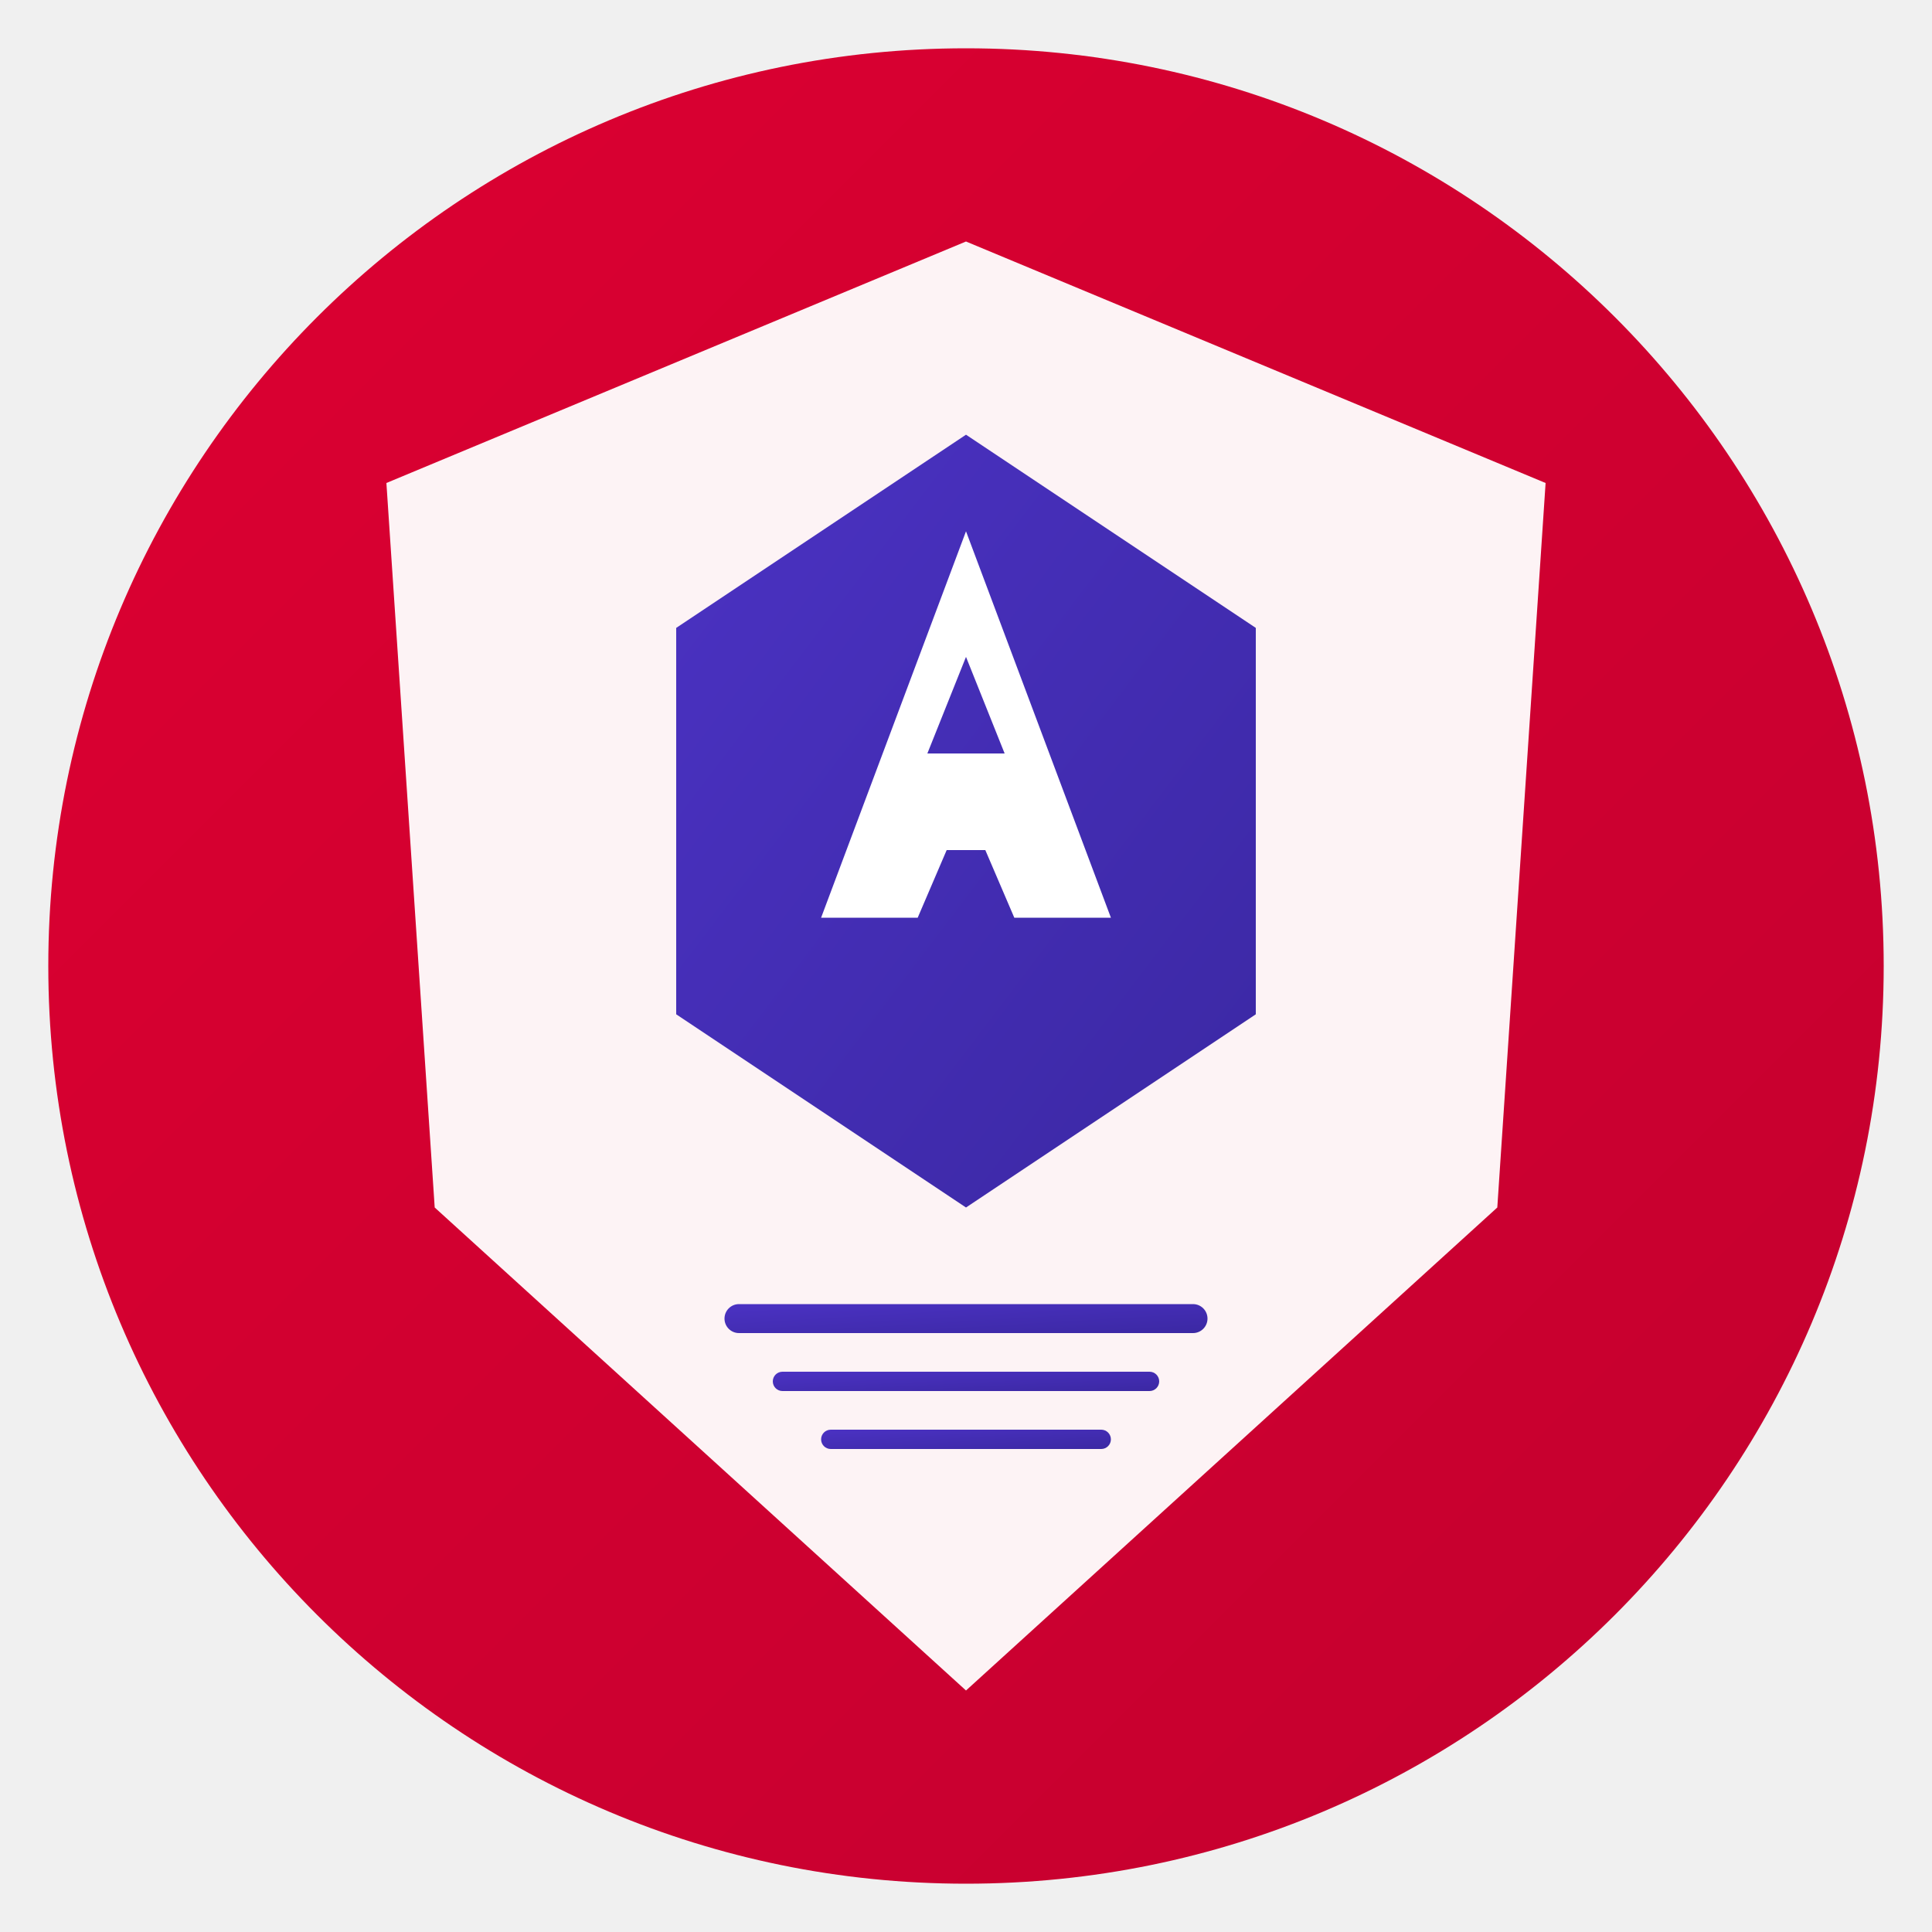
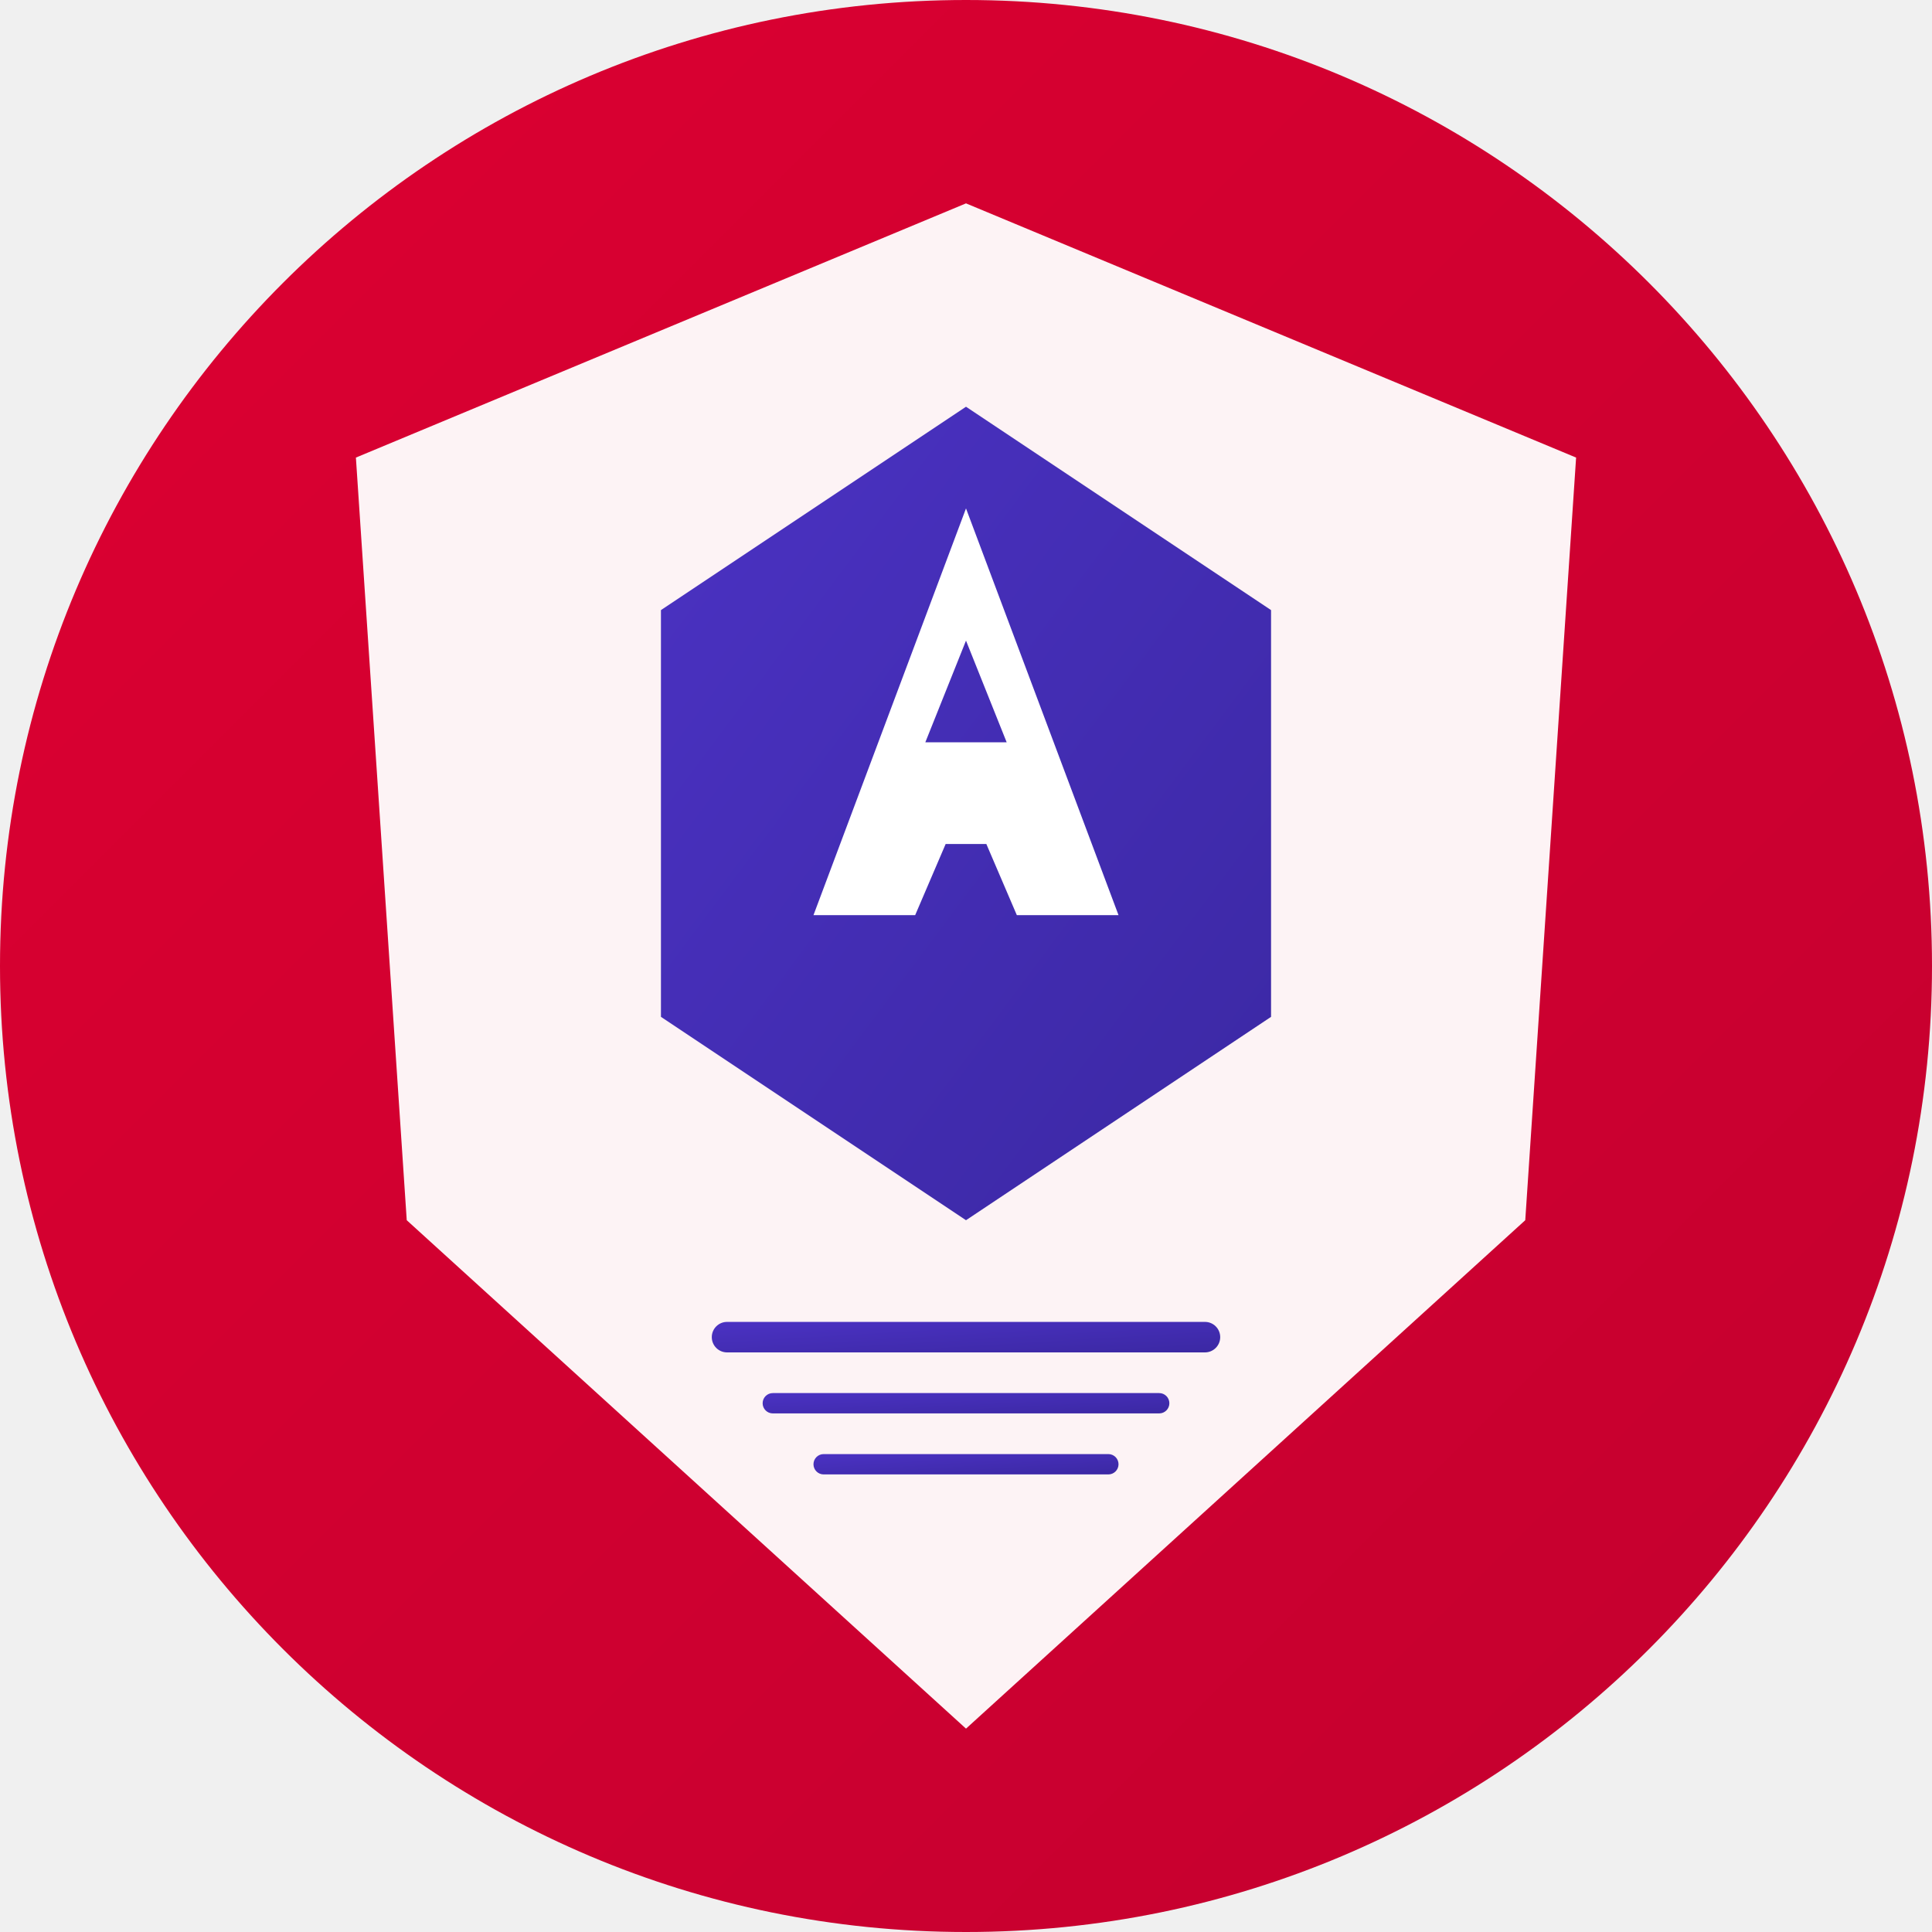
- <svg xmlns="http://www.w3.org/2000/svg" height="200" viewBox="0 0 200 200" width="200">
+ <svg xmlns="http://www.w3.org/2000/svg" height="190" viewBox="5 5 190 190" width="190">
  <linearGradient id="a" x1="0%" x2="100%" y1="0%" y2="100%">
    <stop offset="0" stop-color="#dd0031" />
    <stop offset="1" stop-color="#c3002f" />
  </linearGradient>
  <linearGradient id="b" x1="0%" x2="100%" y1="0%" y2="100%">
    <stop offset="0" stop-color="#4b32c3" />
    <stop offset="1" stop-color="#3b28a3" />
  </linearGradient>
  <circle cx="100" cy="100" fill="url(#a)" r="95" />
  <path d="m100 25 60 25-5 75-55 50-55-50-5-75z" fill="#fff" opacity=".95" />
  <path d="m100 45 30 20v40l-30 20-30-20v-40z" fill="url(#b)" />
  <path d="m100 55-15 40h10l3-7h4l3 7h10zm-4 23 4-10 4 10z" fill="#fff" />
  <g fill="url(#b)">
    <rect height="3" rx="1.5" width="50" x="75" y="135" />
    <rect height="2" rx="1" width="40" x="80" y="142" />
    <rect height="2" rx="1" width="30" x="85" y="148" />
  </g>
</svg>
